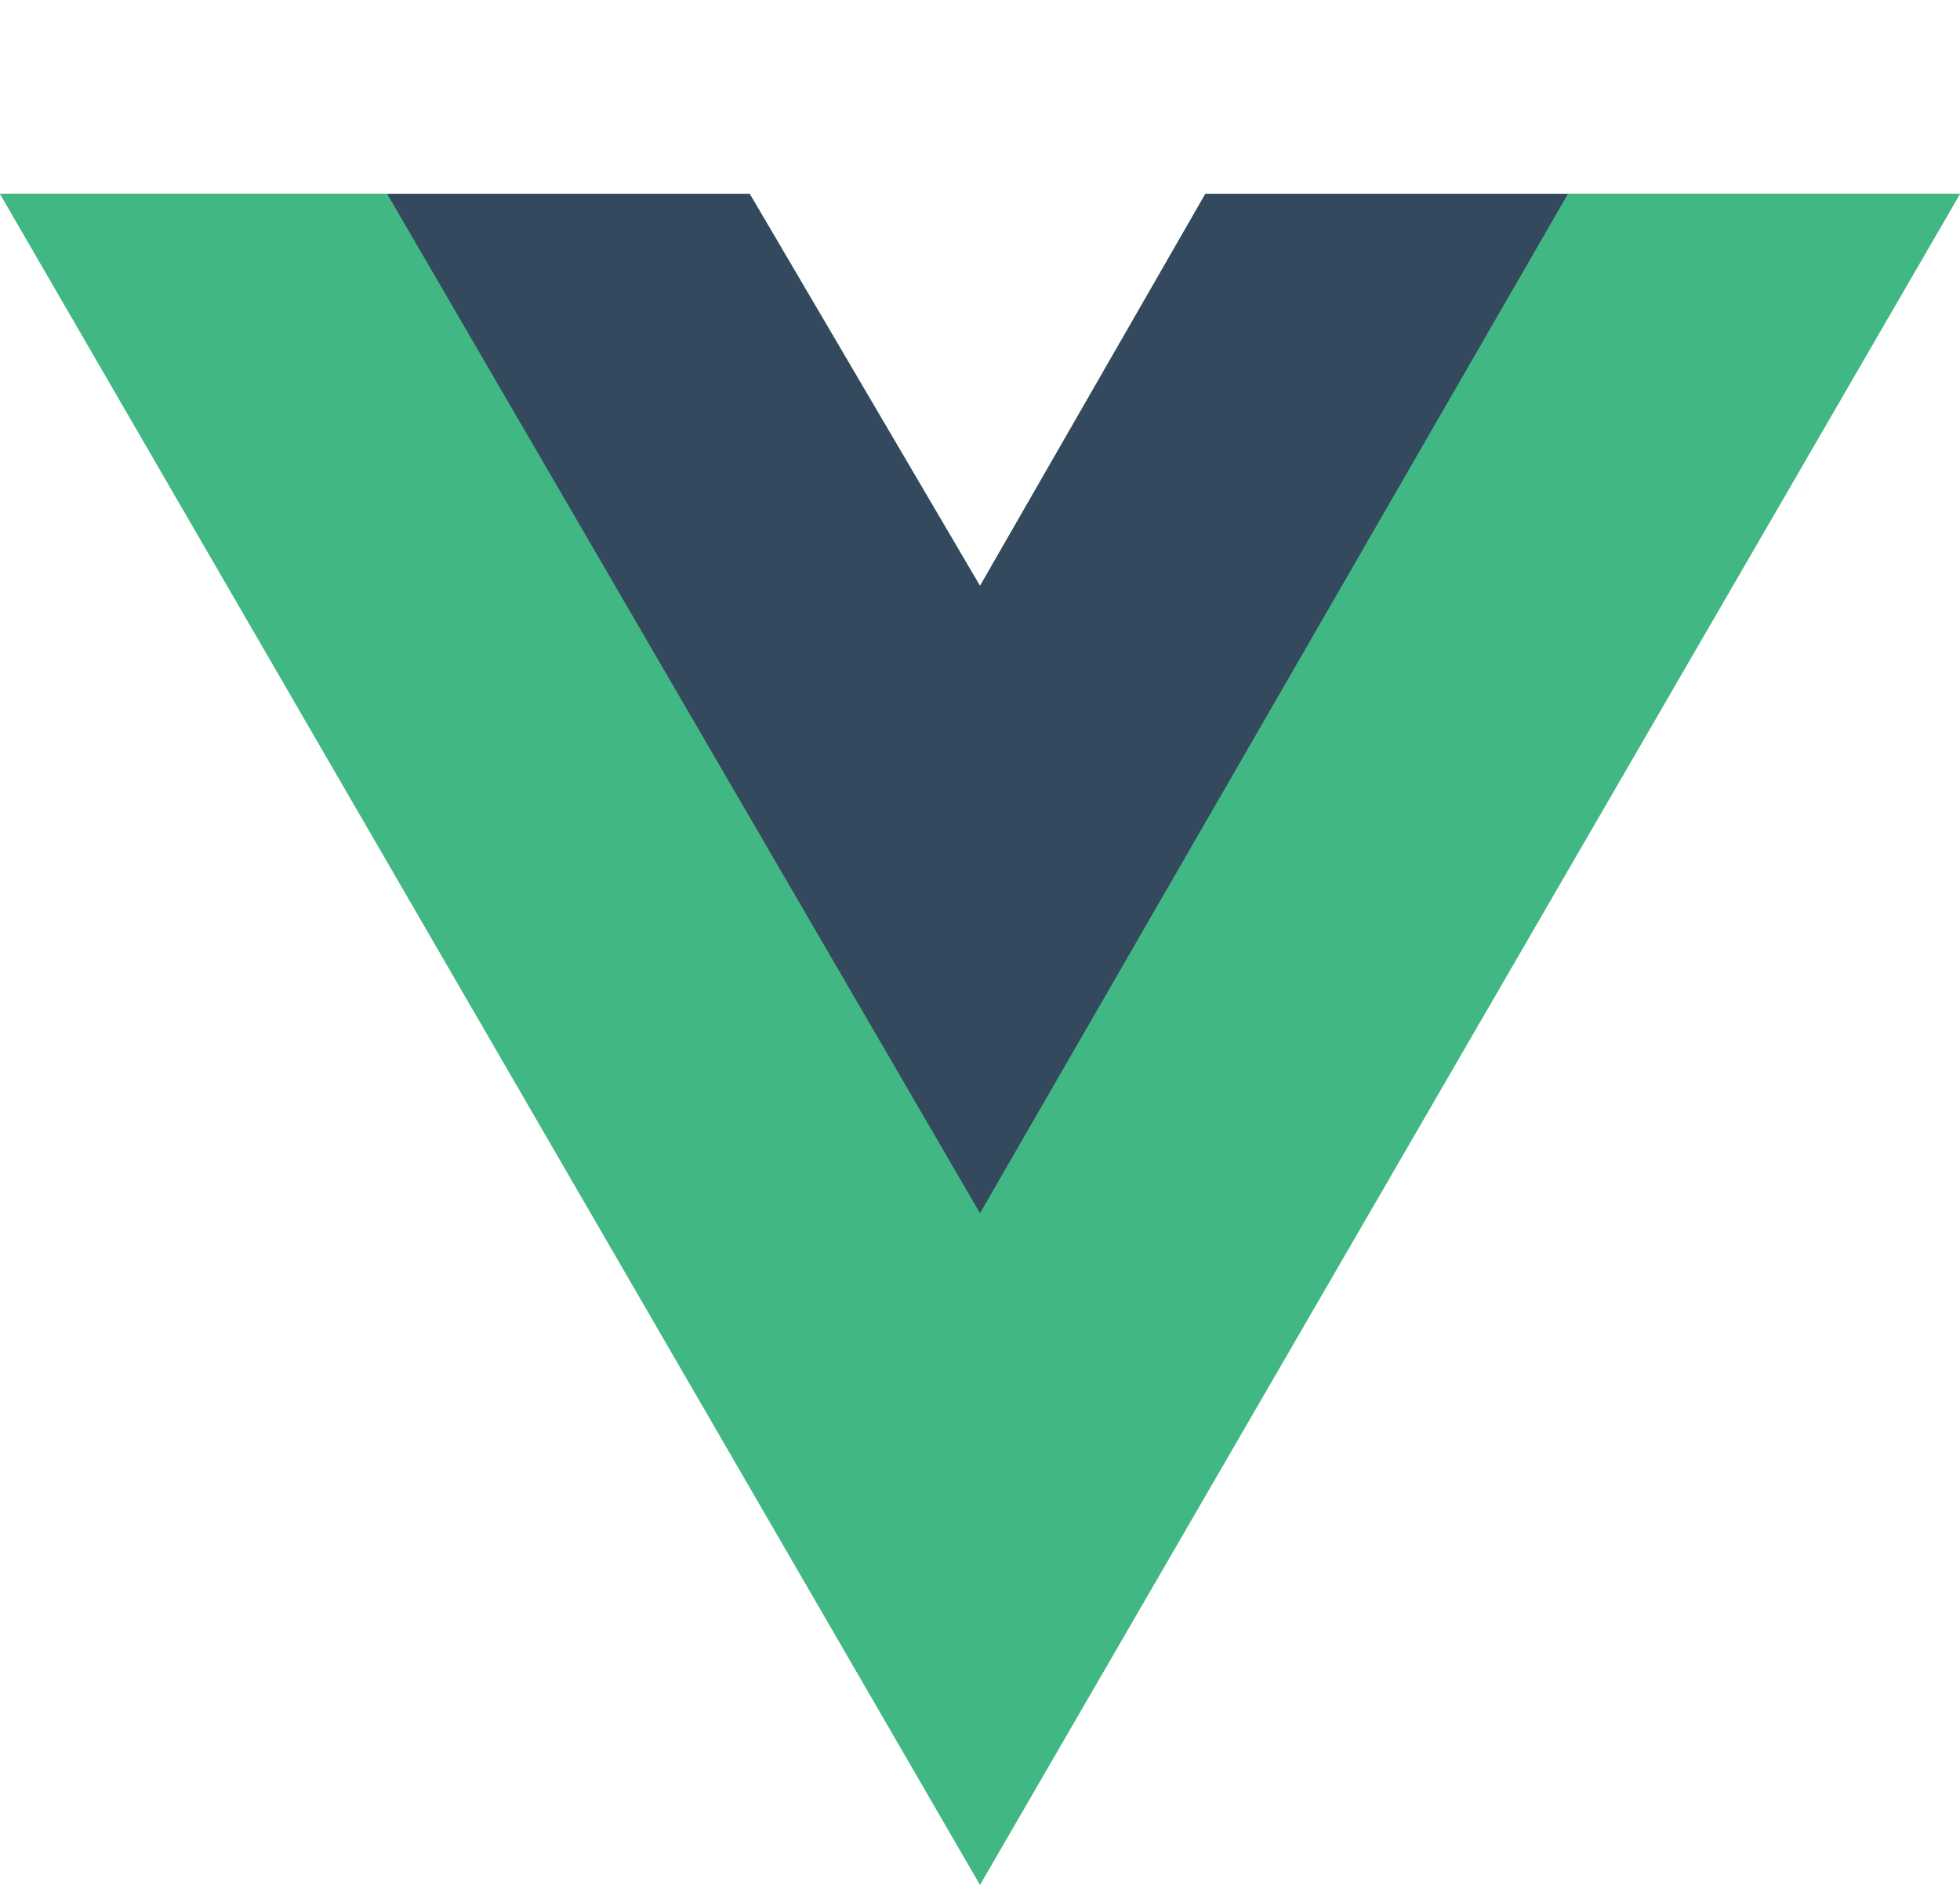
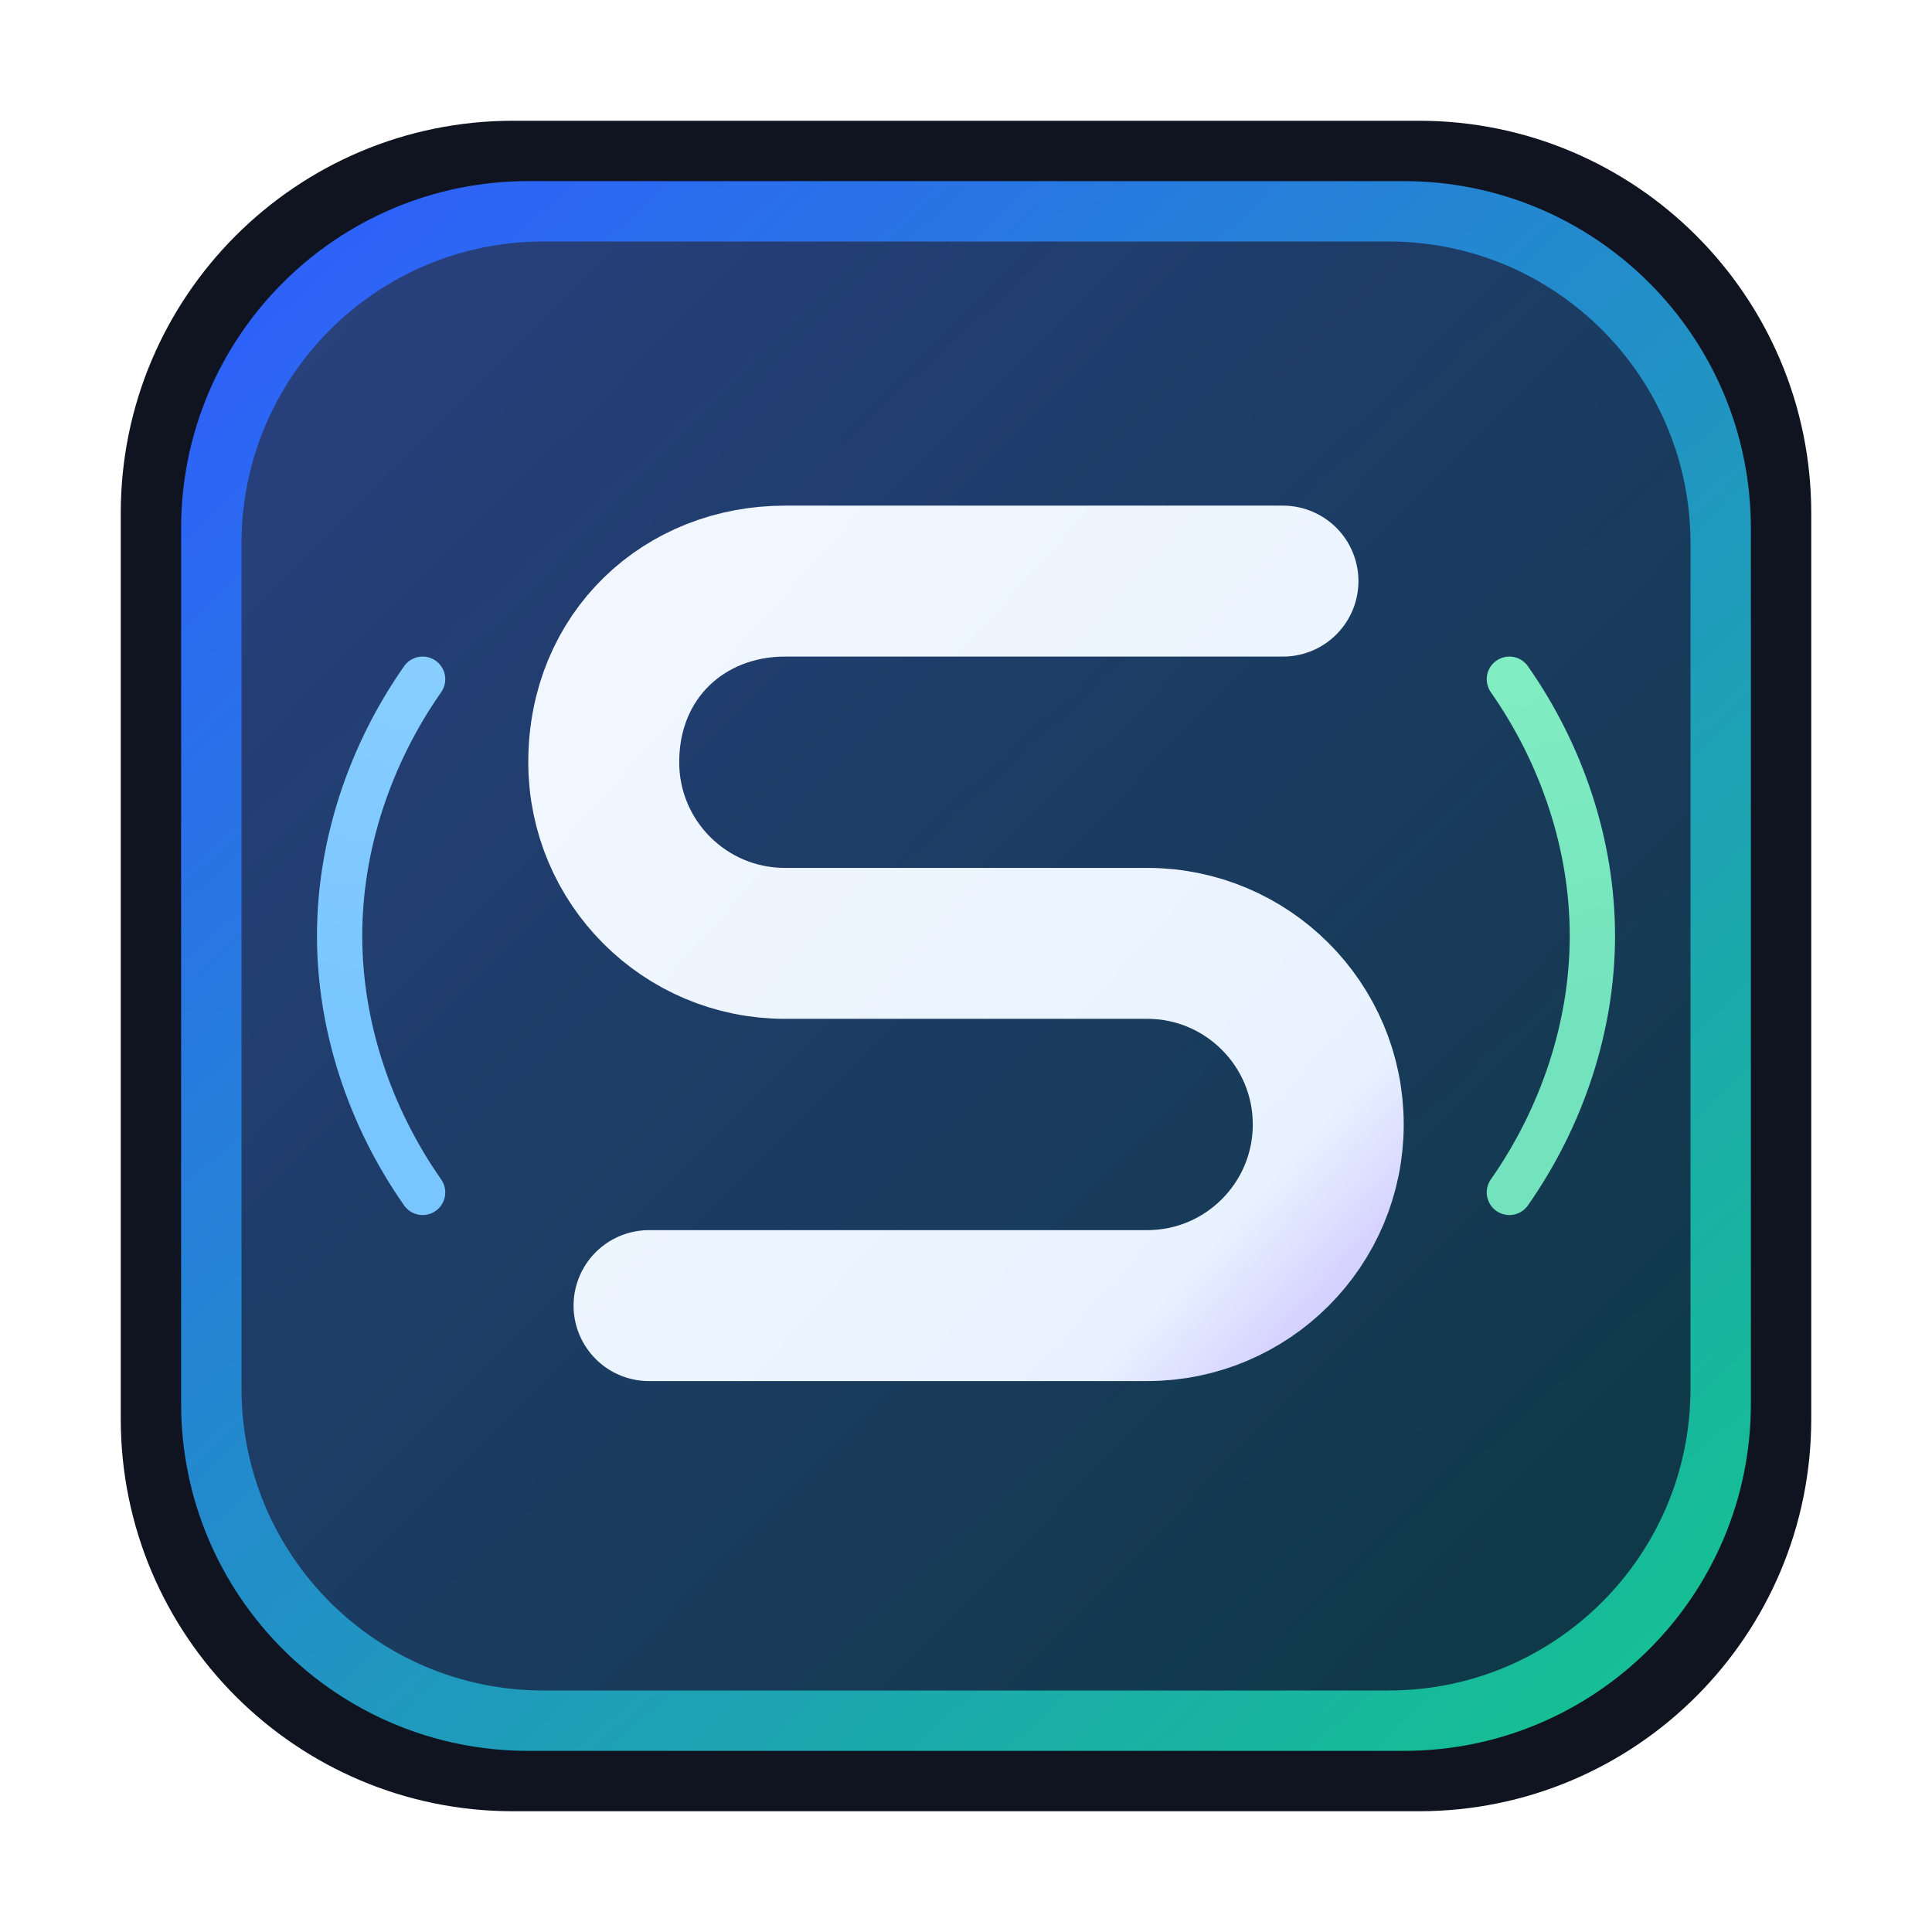
- <svg xmlns="http://www.w3.org/2000/svg" aria-hidden="true" role="img" class="iconify iconify--logos" width="37.07" height="36" preserveAspectRatio="xMidYMid meet" viewBox="0 0 256 198">
-   <path fill="#41B883" d="M204.8 0H256L128 220.8L0 0h97.92L128 51.2L157.44 0h47.36Z" />
-   <path fill="#41B883" d="m0 0l128 220.8L256 0h-51.2L128 132.48L50.56 0H0Z" />
-   <path fill="#35495E" d="M50.56 0L128 133.12L204.8 0h-47.36L128 51.2L97.92 0H50.56Z" />
+ <svg xmlns="http://www.w3.org/2000/svg" width="256" height="256" viewBox="0 0 256 256" fill="none">
+   <defs>
+     <linearGradient id="outerBg" x1="32" y1="22" x2="226" y2="234" gradientUnits="userSpaceOnUse">
+       <stop stop-color="#2F5CFF" />
+       <stop offset="1" stop-color="#14C58E" />
+     </linearGradient>
+     <linearGradient id="innerShade" x1="40" y1="44" x2="214" y2="216" gradientUnits="userSpaceOnUse">
+       <stop stop-color="#273D72" stop-opacity="0.92" />
+       <stop offset="1" stop-color="#0E2A3E" stop-opacity="0.9" />
+     </linearGradient>
+     <linearGradient id="sStroke" x1="64" y1="74" x2="184" y2="182" gradientUnits="userSpaceOnUse">
+       <stop stop-color="#F3F8FF" />
+       <stop offset="0.82" stop-color="#E8F2FF" />
+       <stop offset="1" stop-color="#C6B8FF" />
+     </linearGradient>
+     <linearGradient id="arcL" x1="58" y1="86" x2="72" y2="162" gradientUnits="userSpaceOnUse">
+       <stop stop-color="#89F2C4" />
+       <stop offset="1" stop-color="#73E3BE" />
+     </linearGradient>
+     <linearGradient id="arcR" x1="198" y1="86" x2="184" y2="162" gradientUnits="userSpaceOnUse">
+       <stop stop-color="#8FD3FF" />
+       <stop offset="1" stop-color="#79C5FF" />
+     </linearGradient>
+   </defs>
+   <rect x="16" y="16" width="224" height="224" rx="52" fill="#0F1420" />
+   <rect x="24" y="24" width="208" height="208" rx="46" fill="url(#outerBg)" />
+   <rect x="32" y="32" width="192" height="192" rx="40" fill="url(#innerShade)" />
+   <path d="M170 77H104        C90.745 77 80 86.745 80 101        C80 114.255 90.745 125 104 125        H152        C165.255 125 176 135.745 176 149        C176 162.255 165.255 173 152 173        H86" stroke="url(#sStroke)" stroke-width="20" stroke-linecap="round" stroke-linejoin="round" />
+   <path d="M56 90C49 100 45 112 45 124C45 136 49 148 56 158" stroke="url(#arcR)" stroke-width="6" stroke-linecap="round" />
+   <path d="M200 90C207 100 211 112 211 124C211 136 207 148 200 158" stroke="url(#arcL)" stroke-width="6" stroke-linecap="round" />
</svg>
